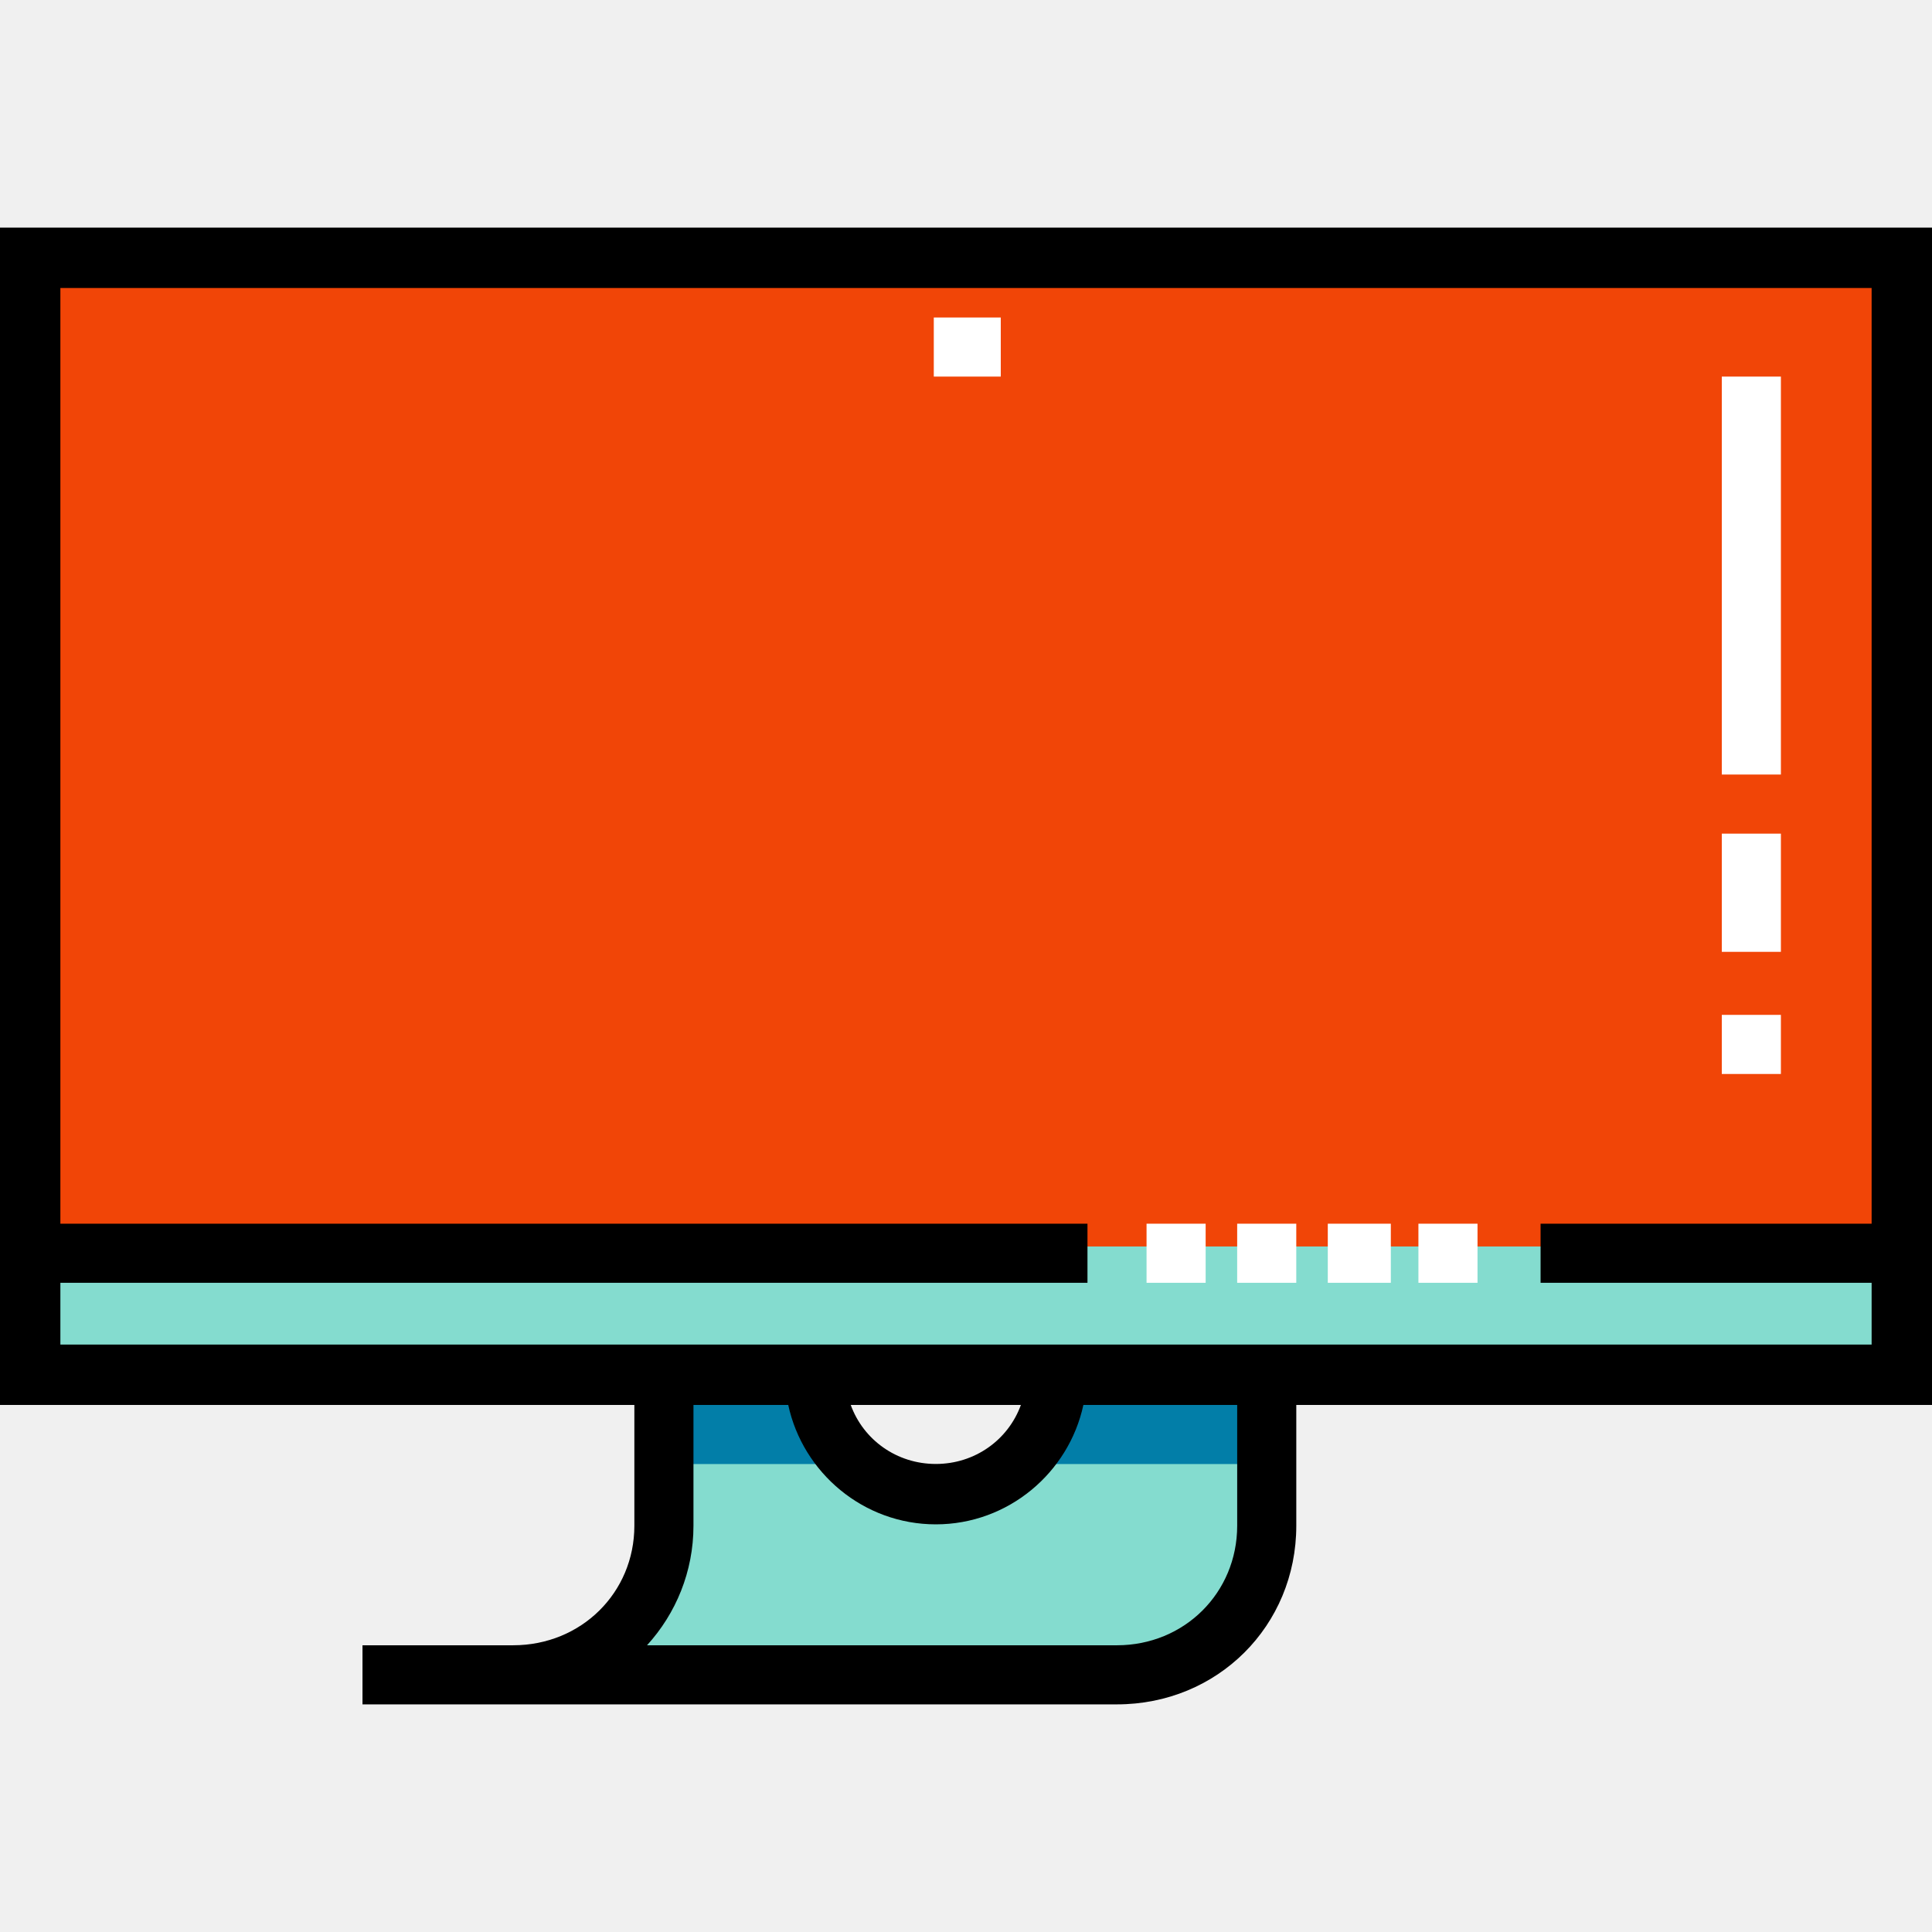
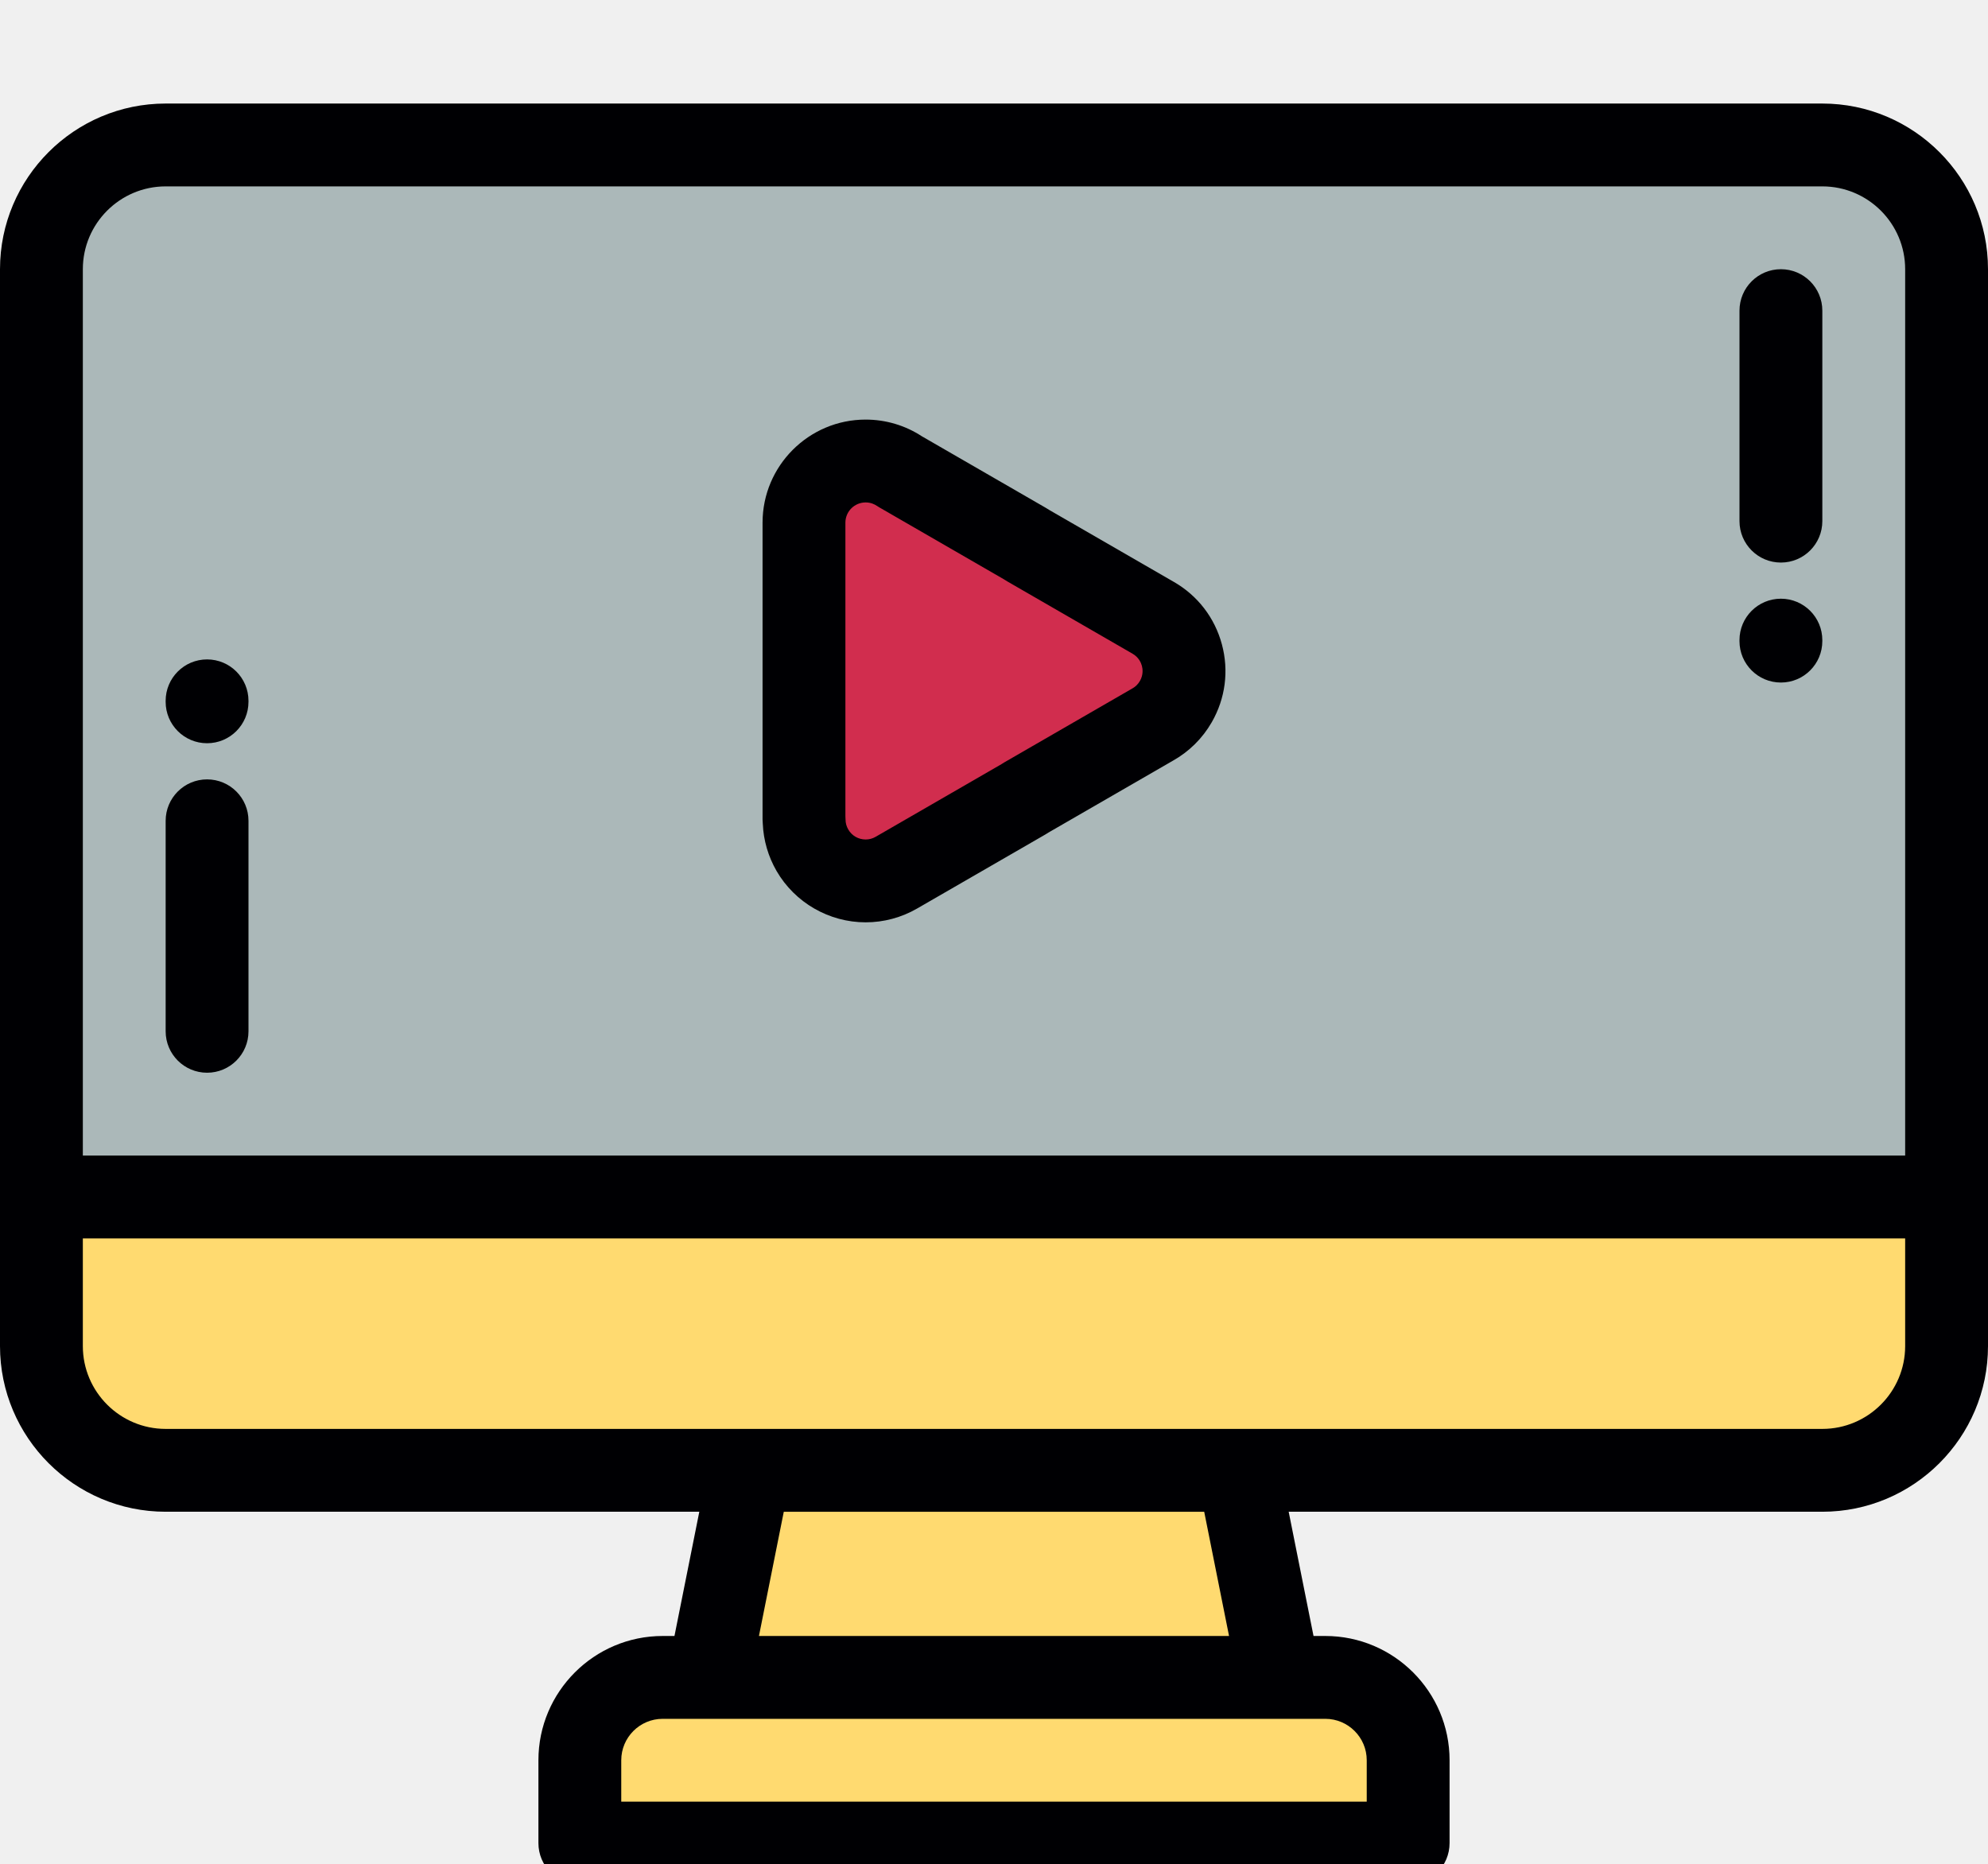
- <svg xmlns="http://www.w3.org/2000/svg" version="1.1" id="Layer_1" viewBox="0 0 512 512" xml:space="preserve">
-   <path style="fill:#84DCCF;" d="M280,363.967c0,17.751-14.327,32-32,32s-32-14.25-32-32h-39.535v40.358  c0,22.091-18.374,40.042-40.465,40.042h160c22.091,0,40.221-17.951,40.221-40.042v-40.358H280z" />
-   <rect x="8" y="68.33" style="fill:#F14507;" width="495.993" height="295.996" />
+ <svg xmlns="http://www.w3.org/2000/svg" version="1.1" id="Layer_1" viewBox="0 0 512 480" xml:space="preserve">
  <g>
-     <path style="fill:#027EA8;" d="M280,363.967c0,9.397-4.326,17.751-11.036,24.016h67.257v-24.016H280z" />
-     <path style="fill:#027EA8;" d="M216.001,363.967h-39.535v24.016h50.57C220.327,381.717,216.001,373.364,216.001,363.967z" />
+     <path style="fill:#ABB8B9;" d="M263.969,205.629l-33.093,19.105c-7.572,4.383-17.259,1.802-21.644-5.768   c-1.449-2.505-2.138-5.239-2.136-7.939h-0.032v-38.212v-38.211c0-8.768,7.105-15.877,15.874-15.877c3.286,0,6.34,0.998,8.869,2.708   l32.161,18.568l0.814,0.506l32.218,18.6c7.57,4.349,10.18,14.013,5.829,21.582c-1.485,2.585-3.59,4.592-6.02,5.94l-32.857,18.972   L263.969,205.629L263.969,205.629z M469.333,37.335H42.666c-17.6,0-31.998,14.397-31.998,31.996v238.936h490.665V69.331   C501.333,51.731,486.934,37.335,469.333,37.335z" />
+     <path style="fill:#D12D4E;" d="M230.876,224.735l33.093-19.105l-0.016-0.026l32.857-18.972c2.429-1.347,4.535-3.355,6.02-5.94   c4.351-7.57,1.741-17.233-5.829-21.582l-32.218-18.6l-0.814-0.506l-32.161-18.568c-2.529-1.71-5.583-2.708-8.869-2.708   c-8.77,0-15.874,7.11-15.874,15.877v38.211v38.212h0.032c-0.002,2.7,0.686,5.434,2.136,7.939   C213.618,226.535,223.305,229.118,230.876,224.735z" />
+     <g>
+       <path style="fill:#ffda70;" d="M501.333,308.266H10.667v38.399c0,17.599,14.398,31.998,31.998,31.998h150.451h125.766h150.45    c17.6,0,31.999-14.399,31.999-31.998V308.266z" />
+       <polygon style="fill:#ffda70;" points="318.883,378.664 193.117,378.664 182.45,431.998 329.549,431.998   " />
+       <path style="fill:#ffda70;" d="M329.549,431.998H182.45h-11.784c-11.733,0-21.332,9.599-21.332,21.333v21.335h213.33V453.33    c0-11.734-9.6-21.333-21.332-21.333H329.549z" />
+     </g>
  </g>
-   <rect x="0" y="330.328" style="fill:#84DCCF;" width="504.002" height="34" />
  <g>
-     <rect x="303.848" y="324.293" style="fill:#FFFFFF;" width="15.662" height="15.662" />
-     <rect x="327.864" y="324.293" style="fill:#FFFFFF;" width="15.662" height="15.662" />
-     <rect x="351.879" y="324.293" style="fill:#FFFFFF;" width="16.706" height="15.662" />
-     <rect x="375.895" y="324.293" style="fill:#FFFFFF;" width="15.662" height="15.662" />
-   </g>
-   <path d="M512,60.324H0v312.001h168.113v31.999c0,17.769-14.105,31.689-32.112,31.689H96.066v15.662h199.933  c26.652,0,47.531-20.8,47.531-47.351v-31.999H512V60.324z M327.868,404.325c0,17.769-13.998,31.689-31.869,31.689H171.471  c7.645-8.398,12.304-19.513,12.304-31.689v-31.999h25.118c3.87,17.978,19.931,31.642,39.107,31.642s35.236-13.664,39.106-31.642  h40.762v31.999H327.868z M225.452,372.325h45.096c-3.363,9.268-12.201,15.64-22.547,15.64  C237.653,387.967,228.816,381.593,225.452,372.325z M16.001,356.325v-16.373h272.19v-15.662H16.001V76.326h479.998v247.963h-87.731  v15.662h87.731v16.373H16.001z" />
-   <g>
-     <rect x="247.464" y="84.138" style="fill:#FFFFFF;" width="17.751" height="15.662" />
-     <rect x="456.294" y="99.801" style="fill:#FFFFFF;" width="15.662" height="105.459" />
-     <rect x="456.294" y="220.922" style="fill:#FFFFFF;" width="15.662" height="31.325" />
-     <rect x="456.294" y="268.953" style="fill:#FFFFFF;" width="15.662" height="15.662" />
+     <path style="fill:#000003;" d="M469.333,26.667H42.666C19.139,26.667,0,45.806,0,69.331v277.334   c0,23.526,19.139,42.666,42.666,42.666h137.439l-6.399,31.998h-3.039c-17.644,0-31.999,14.355-31.999,32v21.335   c0,5.892,4.776,10.668,10.667,10.668h213.329c5.891,0,10.667-4.776,10.667-10.668v-21.335c0-17.645-14.355-32-31.999-32h-3.039   l-6.399-31.998h137.439c23.526,0,42.667-19.14,42.667-42.666V69.331C512,45.806,492.859,26.667,469.333,26.667z M42.666,48.002   h426.668c11.762,0,21.332,9.568,21.332,21.329v228.268H21.335V69.331C21.335,57.57,30.904,48.002,42.666,48.002z M351.997,453.329   v10.667H160.002v-10.667c0-5.881,4.783-10.665,10.664-10.665h11.784h147.098c0.009-0.001,0.015-0.001,0.021,0h11.763   C347.212,442.665,351.997,447.449,351.997,453.329z M316.536,421.33H195.463l6.398-31.998h108.275L316.536,421.33z    M469.333,367.997h-150.45H193.117H42.666c-11.762,0-21.331-9.57-21.331-21.331v-27.731h469.33v27.731   C490.665,358.427,481.095,367.997,469.333,367.997z" />
+     <path style="fill:#000003;" d="M200,224.312c4.724,8.157,13.519,13.224,22.952,13.224c4.646,0,9.234-1.234,13.258-3.564   l33.092-19.105c0.24-0.138,0.471-0.285,0.697-0.438l32.075-18.519c4.162-2.33,7.622-5.753,10.005-9.902   c3.525-6.132,4.45-13.269,2.606-20.096c-1.844-6.828-6.238-12.529-12.35-16.041l-31.973-18.458   c-0.351-0.226-0.705-0.443-1.061-0.648l-31.874-18.402c-4.313-2.817-9.313-4.303-14.489-4.303   c-14.637,0-26.544,11.908-26.544,26.545v76.423c0,0.373,0.019,0.744,0.058,1.108C196.63,216.406,197.847,220.592,200,224.312z    M217.729,134.605c0-2.873,2.336-5.21,5.209-5.21c1.318,0,2.303,0.478,2.897,0.88c0.208,0.141,0.421,0.274,0.639,0.399   l32.173,18.575c0.09,0.051,0.174,0.107,0.258,0.162c0.178,0.117,0.359,0.229,0.544,0.336l32.238,18.612   c1.605,0.923,2.193,2.348,2.4,3.115c0.207,0.767,0.417,2.295-0.509,3.904c-0.473,0.824-1.126,1.471-1.941,1.922   c-0.054,0.03-0.108,0.061-0.16,0.092l-32.857,18.969c-0.24,0.139-0.471,0.285-0.697,0.438l-32.391,18.702   c-0.802,0.463-1.668,0.699-2.579,0.699c-1.875,0-3.553-0.965-4.488-2.579c-0.467-0.804-0.702-1.675-0.701-2.587   c0-0.288-0.012-0.574-0.034-0.859v-75.571H217.729z" />
+     <path style="fill:#000003;" d="M53.331,200.721c-5.891,0-10.667,4.776-10.667,10.667v54.214c0,5.892,4.777,10.667,10.667,10.667   c5.892,0,10.667-4.776,10.667-10.667v-54.214C63.999,205.497,59.224,200.721,53.331,200.721z" />
+     <path style="fill:#000003;" d="M53.329,191.412c5.892,0,10.667-4.776,10.667-10.667v-0.254c0-5.892-4.776-10.667-10.667-10.667   c-5.891,0-10.667,4.776-10.667,10.667v0.254C42.661,186.635,47.438,191.412,53.329,191.412z" />
+     <path style="fill:#000003;" d="M458.665,144.881c5.892,0,10.667-4.776,10.667-10.667V79.999c0-5.892-4.776-10.667-10.667-10.667   c-5.891,0-10.667,4.776-10.667,10.667v54.214C447.997,140.105,452.773,144.881,458.665,144.881z" />
+     <path style="fill:#000003;" d="M458.663,175.779c5.892,0,10.667-4.776,10.667-10.667v-0.256c0-5.892-4.776-10.667-10.667-10.667   c-5.892,0-10.668,4.776-10.668,10.667v0.256C447.995,171.004,452.771,175.779,458.663,175.779z" />
  </g>
</svg>
